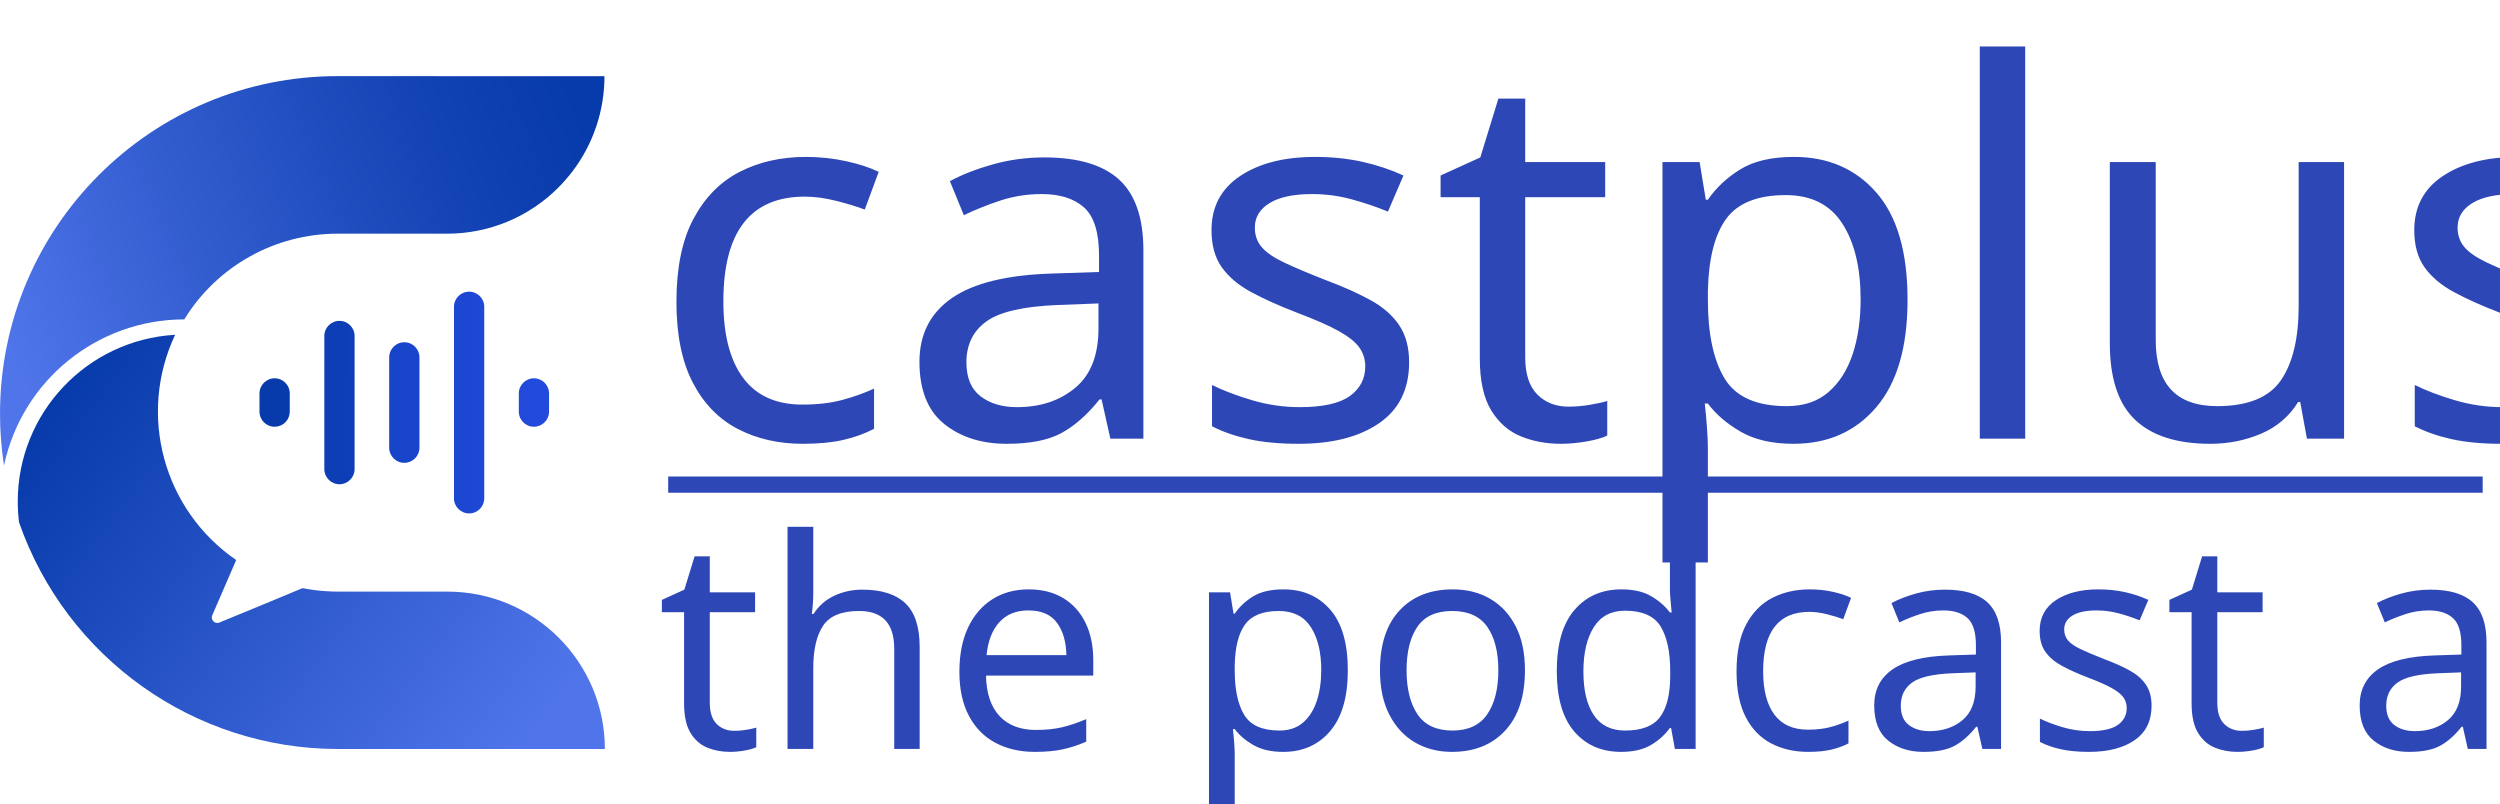
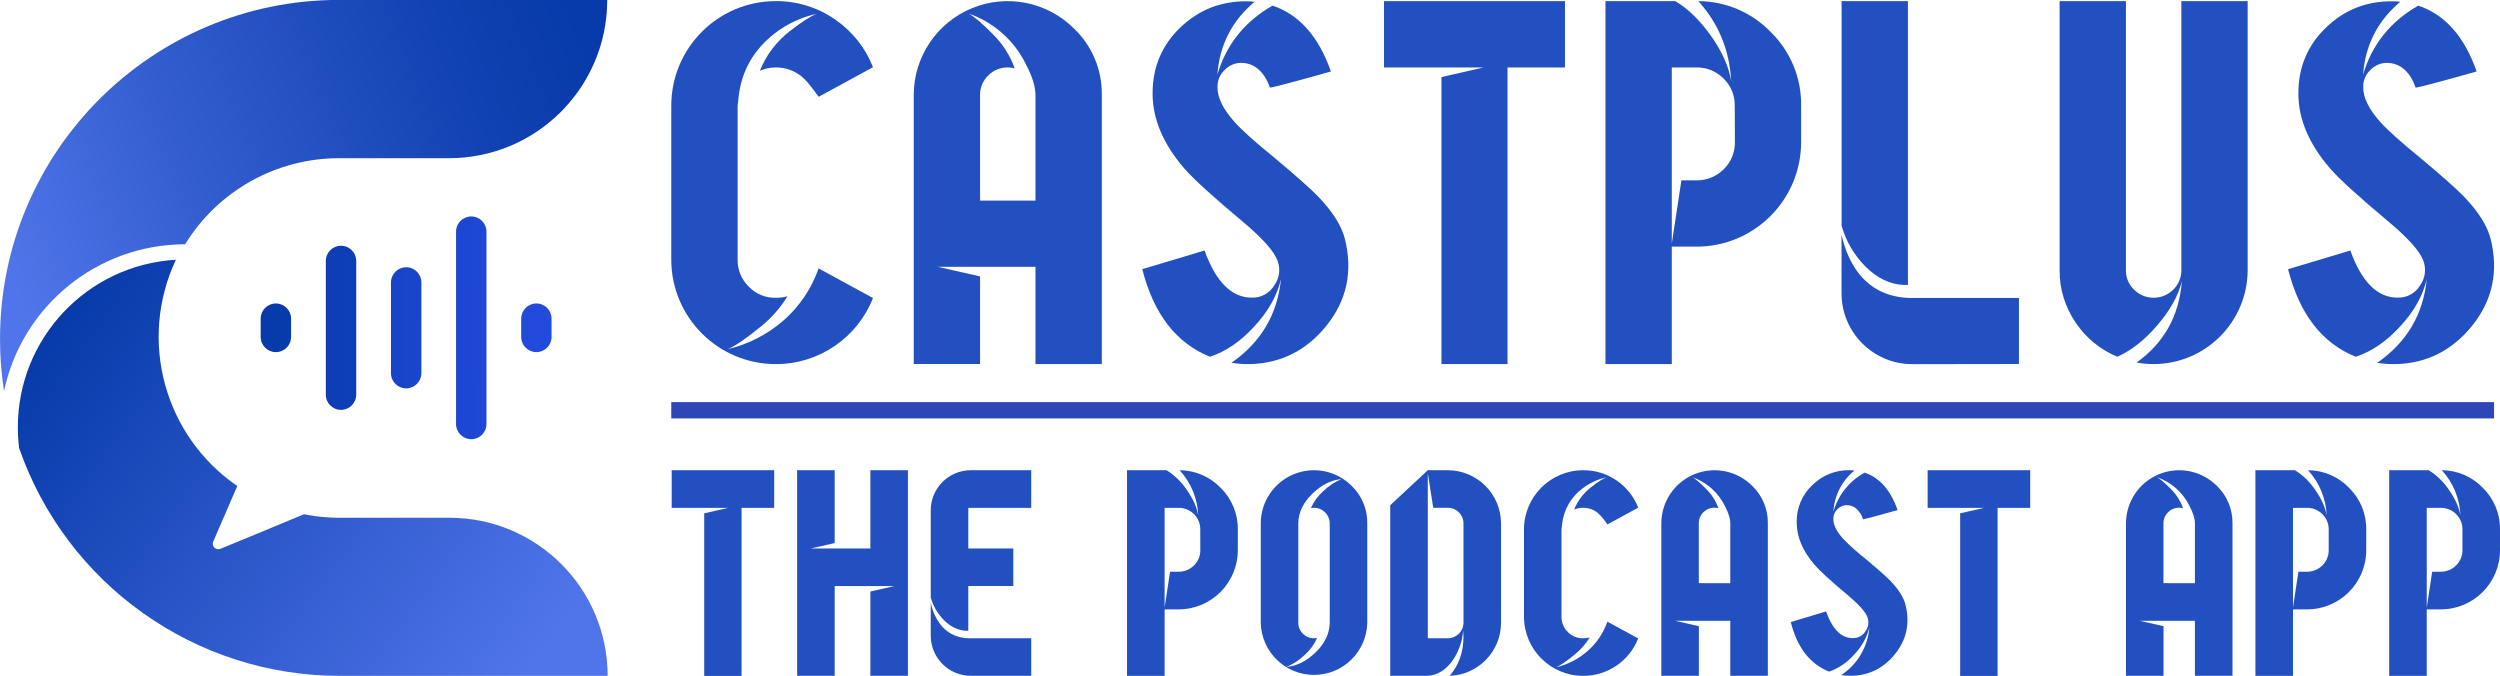
- <svg xmlns="http://www.w3.org/2000/svg" xmlns:xlink="http://www.w3.org/1999/xlink" id="Layer_1" data-name="Layer 1" viewBox="0 0 1385.71 445.5">
+ <svg xmlns="http://www.w3.org/2000/svg" xmlns:xlink="http://www.w3.org/1999/xlink" id="Layer_1" data-name="Layer 1" viewBox="0 0 1379.38 372.91">
  <defs>
-     <style>.cls-1{font-size:286px;}.cls-1,.cls-3{fill:#2e47b7;font-family:Barcelona-2013-By-HD, "Barcelona 2013 By HD";}.cls-2,.cls-5{fill:none;}.cls-2{stroke:#2e47b7;stroke-miterlimit:10;stroke-width:9px;}.cls-3{font-size:162px;}.cls-4{fill:url(#linear-gradient);}.cls-6{fill:url(#linear-gradient-2);}.cls-7{fill:url(#linear-gradient-3);}.cls-8{fill:url(#linear-gradient-4);}.cls-9{fill:url(#linear-gradient-5);}.cls-10{fill:url(#linear-gradient-6);}.cls-11{fill:url(#linear-gradient-7);}</style>
+     <style>.cls-1,.cls-2{fill:#2250c1;}.cls-2{stroke:#2e47b7;stroke-miterlimit:10;stroke-width:9px;}.cls-3{fill:url(#linear-gradient);}.cls-4{fill:none;}.cls-5{fill:url(#linear-gradient-2);}.cls-6{fill:url(#linear-gradient-3);}.cls-7{fill:url(#linear-gradient-4);}.cls-8{fill:url(#linear-gradient-5);}.cls-9{fill:url(#linear-gradient-6);}.cls-10{fill:url(#linear-gradient-7);}</style>
    <linearGradient id="linear-gradient" x1="333.6" y1="591.71" x2="71.77" y2="785.7" gradientTransform="matrix(1, 0, 0, -1, 0, 1502)" gradientUnits="userSpaceOnUse">
      <stop offset="0" stop-color="#5075ea" />
      <stop offset="1" stop-color="#073aaa" />
    </linearGradient>
    <linearGradient id="linear-gradient-2" x1="50.96" y1="837.79" x2="395.11" y2="973.2" gradientTransform="matrix(1, 0, 0, -1, 0, 1502)" gradientUnits="userSpaceOnUse">
      <stop offset="0" stop-color="#5075ea" />
      <stop offset="0.32" stop-color="#325dcf" />
      <stop offset="0.71" stop-color="#1343b4" />
      <stop offset="0.93" stop-color="#073aaa" />
    </linearGradient>
    <linearGradient id="linear-gradient-3" x1="411.72" y1="796.15" x2="86.88" y2="794.92" gradientTransform="matrix(1, 0, 0, -1, 0, 1502)" gradientUnits="userSpaceOnUse">
      <stop offset="0" stop-color="#5075ea" />
      <stop offset="0.03" stop-color="#466de2" />
      <stop offset="0.12" stop-color="#2b57c9" />
      <stop offset="0.21" stop-color="#1747b8" />
      <stop offset="0.3" stop-color="#0b3dad" />
      <stop offset="0.39" stop-color="#073aaa" />
      <stop offset="0.89" stop-color="#073aaa" />
      <stop offset="0.92" stop-color="#073aaa" />
    </linearGradient>
    <linearGradient id="linear-gradient-4" x1="411.12" y1="796" x2="86.27" y2="794.76" gradientTransform="matrix(1, 0, 0, -1, 0, 1502)" gradientUnits="userSpaceOnUse">
      <stop offset="0" stop-color="#2a4feb" />
      <stop offset="0.08" stop-color="#254ce2" />
      <stop offset="0.49" stop-color="#0f3fb9" />
      <stop offset="0.69" stop-color="#073aaa" />
      <stop offset="0.7" stop-color="#073aaa" />
    </linearGradient>
    <linearGradient id="linear-gradient-5" x1="411.12" y1="795.86" x2="86.28" y2="794.63" gradientTransform="matrix(1, 0, 0, -1, 0, 1502)" gradientUnits="userSpaceOnUse">
      <stop offset="0" stop-color="#2a4feb" />
      <stop offset="0.11" stop-color="#254ce2" />
      <stop offset="0.65" stop-color="#0f3fb9" />
      <stop offset="0.93" stop-color="#073aaa" />
      <stop offset="1" stop-color="#073aaa" />
    </linearGradient>
    <linearGradient id="linear-gradient-6" x1="411.12" y1="795.72" x2="86.28" y2="794.49" xlink:href="#linear-gradient-5" />
    <linearGradient id="linear-gradient-7" x1="411.12" y1="795.6" x2="86.28" y2="794.37" gradientTransform="matrix(1, 0, 0, -1, 0, 1502)" gradientUnits="userSpaceOnUse">
      <stop offset="0" stop-color="#2a4feb" />
      <stop offset="0.11" stop-color="#254ce2" />
      <stop offset="0.65" stop-color="#0f3fb9" />
      <stop offset="0.93" stop-color="#073aaa" />
    </linearGradient>
  </defs>
-   <text class="cls-1" transform="translate(359.2 243.13)">castplus</text>
-   <line class="cls-2" x1="370.37" y1="268.62" x2="1376.11" y2="268.62" />
-   <text class="cls-3" transform="translate(364.27 415.13)">the podcast app</text>
-   <path class="cls-4" d="M386.92,898.69H239A187.3,187.3,0,0,1,62.21,773a94.45,94.45,0,0,1-.7-11.47,92.57,92.57,0,0,1,87.22-92.43,99.81,99.81,0,0,0,33.86,124.84L177.37,806l-7.94,18.32v0l-.18.43a2.8,2.8,0,0,0-.18,1,3.09,3.09,0,0,0,3.08,3.08,3.46,3.46,0,0,0,.78-.09l.78-.33L192,820.89l25.5-10.59.15-.06h0l1.72-.72s.06,0,.09,0a91.85,91.85,0,0,0,12.83,1.69c2.23.15,4.5.24,6.76.24h60.6a87.29,87.29,0,0,1,87.3,87.24Z" transform="translate(-51.67 -483.53)" />
-   <line class="cls-5" x1="123.64" y1="344.84" x2="122.82" y2="345.18" />
-   <path class="cls-6" d="M386.71,525.78A87,87,0,0,1,369,578.5a93.51,93.51,0,0,1-7.85,9,87,87,0,0,1-61.74,25.56h-60.6a99.71,99.71,0,0,0-85,47.5,102.24,102.24,0,0,0-99.92,81,187.4,187.4,0,0,1-2.21-28.72c0-103.33,83.78-187.11,187.11-187.11Z" transform="translate(-51.67 -483.53)" />
-   <line class="cls-5" x1="119.32" y1="340.77" x2="119.14" y2="341.19" />
-   <line class="cls-5" x1="123.64" y1="344.84" x2="122.82" y2="345.18" />
-   <path class="cls-7" d="M203.89,720.07h0a8.39,8.39,0,0,1-8.39-8.39V701.6a8.39,8.39,0,0,1,8.39-8.39h0a8.39,8.39,0,0,1,8.39,8.39v10.08A8.37,8.37,0,0,1,203.89,720.07Z" transform="translate(-51.67 -483.53)" />
-   <path class="cls-8" d="M239.83,751.94h0a8.4,8.4,0,0,1-8.39-8.39V669.76a8.39,8.39,0,0,1,8.39-8.39h0a8.39,8.39,0,0,1,8.39,8.39v73.79A8.41,8.41,0,0,1,239.83,751.94Z" transform="translate(-51.67 -483.53)" />
-   <path class="cls-9" d="M275.78,740.08h0a8.39,8.39,0,0,1-8.39-8.39V681.62a8.39,8.39,0,0,1,8.39-8.39h0a8.39,8.39,0,0,1,8.39,8.39v50.07A8.44,8.44,0,0,1,275.78,740.08Z" transform="translate(-51.67 -483.53)" />
-   <path class="cls-10" d="M311.69,768.11h0a8.39,8.39,0,0,1-8.39-8.39V653.59a8.39,8.39,0,0,1,8.39-8.39h0a8.39,8.39,0,0,1,8.39,8.39V759.72A8.39,8.39,0,0,1,311.69,768.11Z" transform="translate(-51.67 -483.53)" />
-   <path class="cls-11" d="M347.63,720.07h0a8.39,8.39,0,0,1-8.39-8.39V701.6a8.39,8.39,0,0,1,8.39-8.39h0A8.39,8.39,0,0,1,356,701.6v10.08A8.39,8.39,0,0,1,347.63,720.07Z" transform="translate(-51.67 -483.53)" />
+   <path class="cls-1" d="M512.54,536.6a57.08,57.08,0,0,1,20.81,26.25l-30,16.34q-6.13-8.66-9.49-11.31A22.43,22.43,0,0,0,479.72,563a22,22,0,0,0-8.8,1.82A52.34,52.34,0,0,1,487.4,543q10.07-7.82,15-9.63a59.1,59.1,0,0,0-23.19,10.75q-17.6,13.7-20,35.05-.56,5.17-.55,4.89V669a20.33,20.33,0,0,0,6.14,14.94,19.89,19.89,0,0,0,14.94,6.14,23.32,23.32,0,0,0,6.43-.84,64.49,64.49,0,0,1-14.25,16.34q-12.57,10.33-18.71,12.85a72.38,72.38,0,0,0,30.86-15.92,67.84,67.84,0,0,0,19.27-28.63l30,16.34a57.45,57.45,0,0,1-53.63,36.45A57.68,57.68,0,0,1,422.05,669V584.08a57.68,57.68,0,0,1,57.67-57.68A56.57,56.57,0,0,1,512.54,536.6Z" transform="translate(-51.67 -525.78)" />
+   <path class="cls-1" d="M644.37,541.63a49.61,49.61,0,0,1,15.22,36.58V726.66H623V673H569.1l23.32,5.3v48.32H555.83V578.21a51.84,51.84,0,0,1,88.54-36.58ZM623,636.45V578.21q0-6.84-5.17-16.75a55.44,55.44,0,0,0-31.7-28.21q4.62,2.5,13.55,11.59a49.7,49.7,0,0,1,11.87,18.71,12.84,12.84,0,0,0-3.77-.56,14.82,14.82,0,0,0-10.89,4.47,14.65,14.65,0,0,0-4.47,10.75v58.24Z" transform="translate(-51.67 -525.78)" />
+   <path class="cls-1" d="M786,565.23q-29.75,8.37-33.65,8.93-2.52-7.39-7.41-11a14.54,14.54,0,0,0-9.63-2.65,12.85,12.85,0,0,0-8.24,4.19,12.15,12.15,0,0,0-3.63,8.94q-.28,8.65,9.49,19.55,6,6.71,22.35,20,16.89,14.1,23.88,21.22,11.73,12.3,14.52,23,6.84,27.09-10.33,48.31Q767,725.83,741.84,726.66a59.23,59.23,0,0,1-10.75-.7q24.43-16.89,27.37-46.22-3.21,13.83-14.94,26.39-11.31,12.3-24.3,16.48-27.93-11.31-37.29-48.32L716.29,664q9.5,26.38,26.53,26a13.89,13.89,0,0,0,12-6.84,14.47,14.47,0,0,0,1.67-13.69q-2.79-7.53-18.43-20.8-25.41-21.23-33-30-17.45-20.25-17.45-41.33,0-21.79,15.36-36.45t36.87-14.39a31.83,31.83,0,0,1,4.05.28q-18.72,15.65-20.53,40.22,7.26-24.85,30.44-38.12Q775.92,536.32,786,565.23Z" transform="translate(-51.67 -525.78)" />
+   <path class="cls-1" d="M915.15,526.4V563h-31.7V726.66H847V568.3L870.18,563H815.3V526.4Z" transform="translate(-51.67 -525.78)" />
+   <path class="cls-1" d="M1028.82,543.58a55.73,55.73,0,0,1,16.62,40.5v20.11a57.68,57.68,0,0,1-57.68,57.67H974.08v64.8H937.49V526.4H976q10.47,6.15,19.69,19.14t11.17,25q-1.39-25.69-18.15-44.13A55.9,55.9,0,0,1,1028.82,543.58Zm-20,40.5a20.34,20.34,0,0,0-6.14-14.94,20.65,20.65,0,0,0-15-6.15H974.08v97.2l5.3-34.91h8.38a20.65,20.65,0,0,0,15-6.15,20.35,20.35,0,0,0,6.14-14.94Z" transform="translate(-51.67 -525.78)" />
+   <path class="cls-1" d="M1102.27,683q-11.73-.42-21.64-10.47a51.59,51.59,0,0,1-12.85-22.21V526.4h36.59V683Zm4.47,43.71a39.09,39.09,0,0,1-39-39V655.3q3.21,14.25,10.89,23,10.9,12.3,29.33,11.87h57.67v36.45Z" transform="translate(-51.67 -525.78)" />
+   <path class="cls-1" d="M1240,726.66a52.87,52.87,0,0,1-9.5-.84q22.77-16.2,25-44.82-2.94,12-13.69,24.43-10.47,12.15-21.92,17.18A51.16,51.16,0,0,1,1197,703.9a50.49,50.49,0,0,1-8.94-29V526.4h36.59V674.85a14.6,14.6,0,0,0,4.47,10.75,15.33,15.33,0,0,0,21.64,0,14.64,14.64,0,0,0,4.47-10.75V526.4h36.59V674.85A52,52,0,0,1,1240,726.66Z" transform="translate(-51.67 -525.78)" />
+   <path class="cls-1" d="M1418.16,565.23q-29.75,8.37-33.66,8.93-2.51-7.39-7.4-11a14.54,14.54,0,0,0-9.63-2.65,12.85,12.85,0,0,0-8.24,4.19,12.15,12.15,0,0,0-3.63,8.94q-.28,8.65,9.49,19.55,6,6.71,22.35,20,16.89,14.1,23.88,21.22,11.73,12.3,14.52,23,6.84,27.09-10.33,48.31-16.35,20.12-41.48,20.95a59.17,59.17,0,0,1-10.75-.7q24.43-16.89,27.37-46.22-3.21,13.83-14.94,26.39-11.31,12.3-24.3,16.48-27.93-11.31-37.29-48.32L1348.47,664q9.49,26.38,26.54,26a13.89,13.89,0,0,0,12-6.84,14.47,14.47,0,0,0,1.67-13.69q-2.79-7.53-18.43-20.8-25.42-21.23-33-30-17.46-20.25-17.45-41.33,0-21.79,15.36-36.45,15.21-14.67,36.87-14.39a31.56,31.56,0,0,1,4,.28q-18.7,15.65-20.52,40.22,7.26-24.85,30.44-38.12Q1408.11,536.32,1418.16,565.23Z" transform="translate(-51.67 -525.78)" />
+   <line class="cls-2" x1="370.37" y1="226.37" x2="1376.11" y2="226.37" />
+   <path class="cls-1" d="M478.83,785.23V806h-18v92.71H440.23V809l13.13-3H422.27V785.23Z" transform="translate(-51.67 -525.78)" />
+   <path class="cls-1" d="M491.48,785.23h20.73v40.18l-13.21,3h32.9V785.23h20.73V898.66H531.9V852.15l13.21-3h-32.9v49.52H491.48Z" transform="translate(-51.67 -525.78)" />
+   <path class="cls-1" d="M620.66,785.23V806H585.93v22.39h24.84v20.72H585.93v24.68h-1.19q-6.65-.24-12.26-5.85a28.55,28.55,0,0,1-7.27-12.5V807.3a22.12,22.12,0,0,1,22.06-22.07Zm0,92.71v20.72H587.27a22.14,22.14,0,0,1-22.06-22.07V858.24a28.55,28.55,0,0,0,6.4,13.37q6.4,7,17.41,6.33Z" transform="translate(-51.67 -525.78)" />
+   <path class="cls-1" d="M725.23,795a31.58,31.58,0,0,1,9.41,22.94v11.39A32.67,32.67,0,0,1,702,862h-7.75v36.7H673.5V785.23h21.83a37.13,37.13,0,0,1,11.15,10.84q5.22,7.42,6.33,14.15a39.24,39.24,0,0,0-10.28-25A31.66,31.66,0,0,1,725.23,795ZM713.92,817.9a11.54,11.54,0,0,0-3.48-8.47A11.72,11.72,0,0,0,702,806h-7.75V861l3-19.78H702a11.72,11.72,0,0,0,8.47-3.48,11.52,11.52,0,0,0,3.48-8.46Z" transform="translate(-51.67 -525.78)" />
+   <path class="cls-1" d="M797.45,793.85a28.1,28.1,0,0,1,8.62,20.73v54.73a29.39,29.39,0,0,1-58.77,0V814.58a29.37,29.37,0,0,1,50.15-20.73Zm-12.1,20.73a8.66,8.66,0,0,0-8.63-8.63,9.37,9.37,0,0,0-1.74.16,26.36,26.36,0,0,1,6.73-9.25,31.27,31.27,0,0,1,10.2-6.73q-8.46.72-15.9,7.83-7.9,7.51-8,16.62v54.73a8.31,8.31,0,0,0,2.53,6.09,8.41,8.41,0,0,0,6.17,2.54,8.82,8.82,0,0,0,1.66-.16,26.45,26.45,0,0,1-6.72,9.25,31.37,31.37,0,0,1-10.2,6.73q8.46-.72,15.9-7.84,7.9-7.5,8-16.61Z" transform="translate(-51.67 -525.78)" />
+   <path class="cls-1" d="M850.53,785.23a29.43,29.43,0,0,1,29.34,29.35v54.73a29.31,29.31,0,0,1-28.32,29.35q7.61-8.94,7.6-21.67c0-1.16-.06-2.32-.16-3.48A33.34,33.34,0,0,1,852.58,891q-5.54,7.11-13,7.67H818.73V804.53l20.72-19.3Zm8.62,29.35a8.64,8.64,0,0,0-8.62-8.63h-8.07l-3-19.06v91.05h11.08a8.66,8.66,0,0,0,8.62-8.63Z" transform="translate(-51.67 -525.78)" />
+   <path class="cls-1" d="M943.79,791a32.33,32.33,0,0,1,11.78,14.87l-17,9.26a34.89,34.89,0,0,0-5.38-6.41,12.73,12.73,0,0,0-8-2.77,12.56,12.56,0,0,0-5,1,29.68,29.68,0,0,1,9.34-12.34c3.79-2.95,6.62-4.77,8.46-5.46a33.57,33.57,0,0,0-13.13,6.09,28.31,28.31,0,0,0-11.31,19.86c-.21,2-.32,2.87-.32,2.77V866a11.55,11.55,0,0,0,3.48,8.47,11.33,11.33,0,0,0,8.47,3.48,13.14,13.14,0,0,0,3.64-.48,37,37,0,0,1-8.07,9.26q-7.12,5.85-10.6,7.27a41.1,41.1,0,0,0,17.48-9,38.54,38.54,0,0,0,10.92-16.22l17,9.25a32.51,32.51,0,0,1-30.37,20.65A32.67,32.67,0,0,1,892.53,866V817.9a32.67,32.67,0,0,1,32.67-32.67A32.05,32.05,0,0,1,943.79,791Z" transform="translate(-51.67 -525.78)" />
+   <path class="cls-1" d="M1018.46,793.85a28.1,28.1,0,0,1,8.62,20.73v84.08h-20.72V868.29H975.82l13.21,3v27.37H968.31V814.58a29.37,29.37,0,0,1,50.15-20.73Zm-12.1,53.71v-33q0-3.89-2.93-9.5a31.56,31.56,0,0,0-18-16q2.61,1.42,7.68,6.57a28.2,28.2,0,0,1,6.72,10.6,7.3,7.3,0,0,0-2.14-.32,8.44,8.44,0,0,0-6.17,2.53,8.34,8.34,0,0,0-2.53,6.1v33Z" transform="translate(-51.67 -525.78)" />
+   <path class="cls-1" d="M1098.67,807.22q-16.86,4.74-19.07,5.06a12.5,12.5,0,0,0-4.19-6.25,8.22,8.22,0,0,0-5.46-1.5,7.27,7.27,0,0,0-4.66,2.37,6.85,6.85,0,0,0-2.06,5.06q-.17,4.92,5.38,11.08a122.83,122.83,0,0,0,12.65,11.31q9.57,8,13.53,12,6.64,7,8.23,13.06,3.87,15.35-5.86,27.36-9.26,11.4-23.49,11.87a33.34,33.34,0,0,1-6.09-.4,34.62,34.62,0,0,0,15.5-26.18,32.86,32.86,0,0,1-8.46,14.95,32.49,32.49,0,0,1-13.76,9.34Q1045,890,1039.74,869l19.46-5.86q5.37,15,15,14.72A7.91,7.91,0,0,0,1081,874a8.2,8.2,0,0,0,1-7.75q-1.59-4.28-10.44-11.79-14.4-12-18.67-17Q1043,826,1043,814a27.35,27.35,0,0,1,8.7-20.64,28.41,28.41,0,0,1,20.88-8.15,16.69,16.69,0,0,1,2.3.16,31.52,31.52,0,0,0-11.63,22.78,35.66,35.66,0,0,1,17.24-21.6Q1093,790.84,1098.67,807.22Z" transform="translate(-51.67 -525.78)" />
+   <path class="cls-1" d="M1171.84,785.23V806h-18v92.71h-20.65V809l13.14-3h-31.09V785.23Z" transform="translate(-51.67 -525.78)" />
+   <path class="cls-1" d="M1274.83,793.85a28.14,28.14,0,0,1,8.62,20.73v84.08h-20.73V868.29h-30.53l13.21,3v27.37h-20.72V814.58a29.37,29.37,0,0,1,50.15-20.73Zm-12.11,53.71v-33q0-3.89-2.92-9.5a31.56,31.56,0,0,0-18-16q2.61,1.42,7.67,6.57a28.23,28.23,0,0,1,6.73,10.6,7.3,7.3,0,0,0-2.14-.32,8.44,8.44,0,0,0-6.17,2.53,8.31,8.31,0,0,0-2.53,6.1v33Z" transform="translate(-51.67 -525.78)" />
+   <path class="cls-1" d="M1347.84,795a31.58,31.58,0,0,1,9.41,22.94v11.39A32.67,32.67,0,0,1,1324.58,862h-7.75v36.7H1296.1V785.23h21.84a37.13,37.13,0,0,1,11.15,10.84q5.22,7.42,6.33,14.15a39.2,39.2,0,0,0-10.29-25A31.68,31.68,0,0,1,1347.84,795Zm-11.31,22.94a11.51,11.51,0,0,0-3.49-8.47,11.68,11.68,0,0,0-8.46-3.48h-7.75V861l3-19.78h4.75a11.68,11.68,0,0,0,8.46-3.48,11.49,11.49,0,0,0,3.49-8.46Z" transform="translate(-51.67 -525.78)" />
+   <path class="cls-1" d="M1421.64,795a31.58,31.58,0,0,1,9.41,22.94v11.39A32.67,32.67,0,0,1,1398.38,862h-7.75v36.7h-20.72V785.23h21.83a37.13,37.13,0,0,1,11.15,10.84q5.22,7.42,6.33,14.15a39.24,39.24,0,0,0-10.28-25A31.66,31.66,0,0,1,1421.64,795Zm-11.31,22.94a11.54,11.54,0,0,0-3.48-8.47,11.72,11.72,0,0,0-8.47-3.48h-7.75V861l3-19.78h4.74a11.72,11.72,0,0,0,8.47-3.48,11.52,11.52,0,0,0,3.48-8.46Z" transform="translate(-51.67 -525.78)" />
+   <path class="cls-3" d="M386.92,898.69H239A187.3,187.3,0,0,1,62.21,773a94.45,94.45,0,0,1-.7-11.47,92.57,92.57,0,0,1,87.22-92.43,99.81,99.81,0,0,0,33.86,124.84L177.37,806l-7.94,18.32v0l-.18.43a2.8,2.8,0,0,0-.18,1,3.09,3.09,0,0,0,3.08,3.08,3.46,3.46,0,0,0,.78-.09l.78-.33L192,820.89l25.5-10.59.15-.06h0l1.72-.72s.06,0,.09,0a91.85,91.85,0,0,0,12.83,1.69c2.23.15,4.5.24,6.76.24h60.6a87.29,87.29,0,0,1,87.3,87.24Z" transform="translate(-51.67 -525.78)" />
+   <line class="cls-4" x1="123.64" y1="302.59" x2="122.82" y2="302.93" />
+   <path class="cls-5" d="M386.71,525.78A87,87,0,0,1,369,578.5a93.51,93.51,0,0,1-7.85,9,87,87,0,0,1-61.74,25.56h-60.6a99.71,99.71,0,0,0-85,47.5,102.24,102.24,0,0,0-99.92,81,187.4,187.4,0,0,1-2.21-28.72c0-103.33,83.78-187.11,187.11-187.11Z" transform="translate(-51.67 -525.78)" />
+   <line class="cls-4" x1="119.32" y1="298.52" x2="119.14" y2="298.94" />
+   <line class="cls-4" x1="123.64" y1="302.59" x2="122.82" y2="302.93" />
+   <path class="cls-6" d="M203.89,720.07h0a8.39,8.39,0,0,1-8.39-8.39V701.6a8.39,8.39,0,0,1,8.39-8.39h0a8.39,8.39,0,0,1,8.39,8.39v10.08A8.37,8.37,0,0,1,203.89,720.07Z" transform="translate(-51.67 -525.78)" />
+   <path class="cls-7" d="M239.83,751.94h0a8.4,8.4,0,0,1-8.39-8.39V669.76a8.39,8.39,0,0,1,8.39-8.39h0a8.39,8.39,0,0,1,8.39,8.39v73.79A8.41,8.41,0,0,1,239.83,751.94Z" transform="translate(-51.67 -525.78)" />
+   <path class="cls-8" d="M275.78,740.08h0a8.39,8.39,0,0,1-8.39-8.39V681.62a8.39,8.39,0,0,1,8.39-8.39h0a8.39,8.39,0,0,1,8.39,8.39v50.07A8.44,8.44,0,0,1,275.78,740.08Z" transform="translate(-51.67 -525.78)" />
+   <path class="cls-9" d="M311.69,768.11h0a8.39,8.39,0,0,1-8.39-8.39V653.59a8.39,8.39,0,0,1,8.39-8.39h0a8.39,8.39,0,0,1,8.39,8.39V759.72A8.39,8.39,0,0,1,311.69,768.11Z" transform="translate(-51.67 -525.78)" />
+   <path class="cls-10" d="M347.63,720.07h0a8.39,8.39,0,0,1-8.39-8.39V701.6a8.39,8.39,0,0,1,8.39-8.39h0A8.39,8.39,0,0,1,356,701.6v10.08A8.39,8.39,0,0,1,347.63,720.07Z" transform="translate(-51.67 -525.78)" />
</svg>
